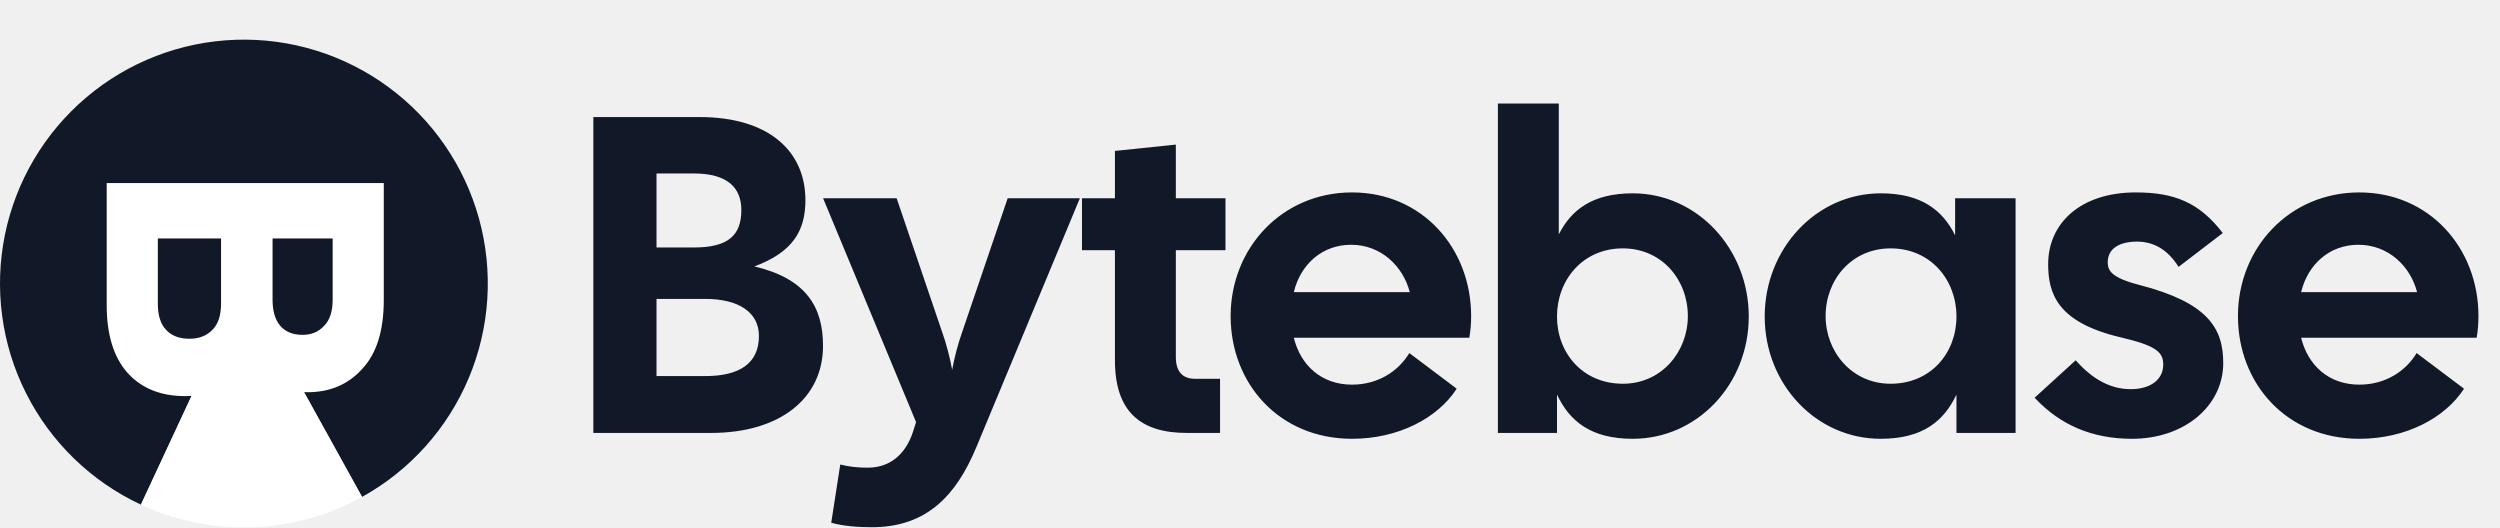
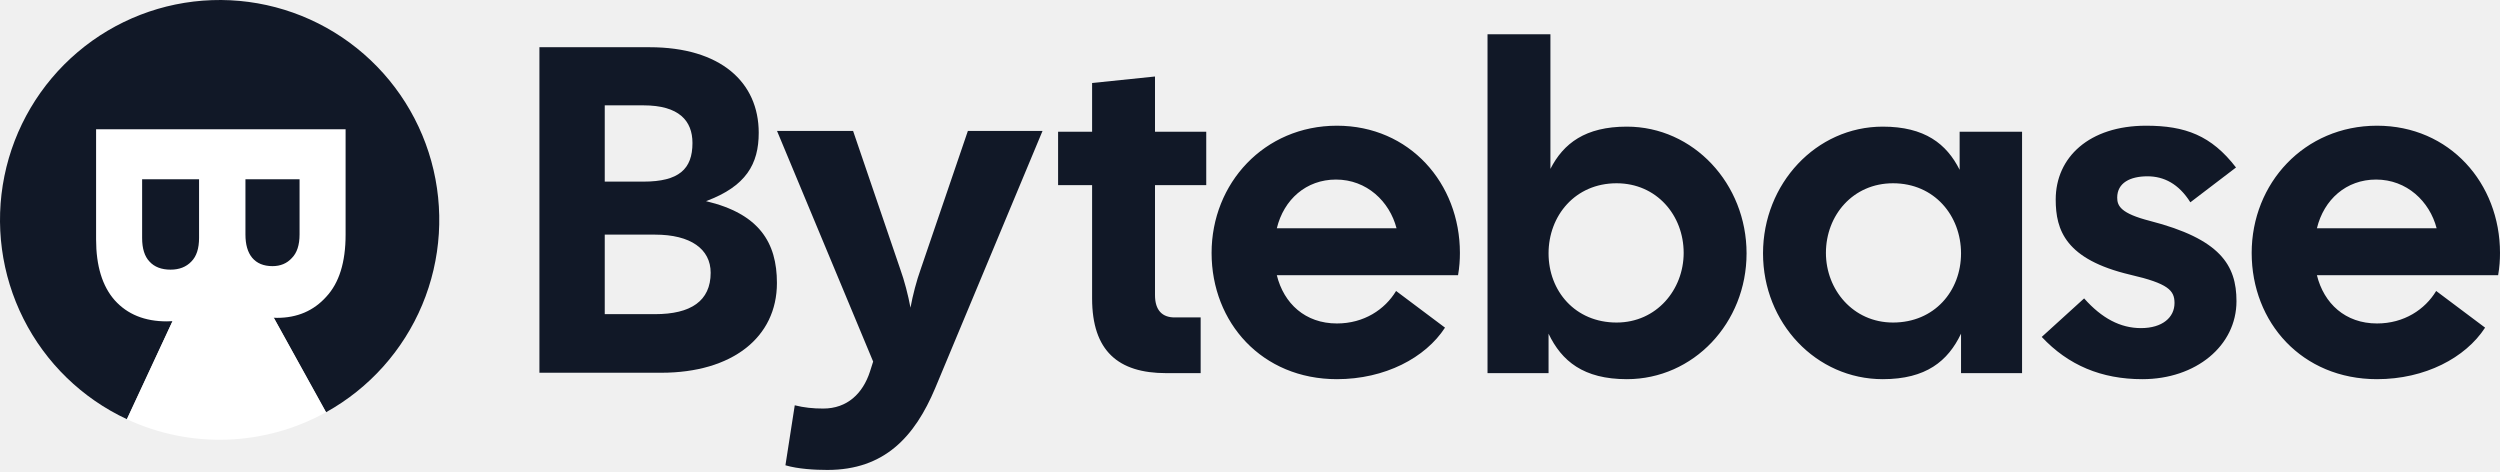
- <svg xmlns="http://www.w3.org/2000/svg" width="820" height="173" viewBox="0 0 820 173" fill="none">
-   <path d="M46.191 165.505C29.905 157.91 16.65 145.054 8.562 129.008C0.474 112.961 -1.977 94.659 1.606 77.051C5.189 59.442 14.595 43.552 28.31 31.941C42.025 20.331 59.249 13.676 77.208 13.049C95.167 12.422 112.813 17.859 127.305 28.484C141.796 39.11 152.288 54.305 157.09 71.621C161.893 88.937 160.725 107.365 153.776 123.937C146.827 140.508 134.501 154.258 118.785 162.97L80 93L46.191 165.505Z" fill="#111827" />
-   <path d="M118.708 163.012C107.686 169.106 95.381 172.511 82.794 172.951C70.207 173.391 57.694 170.853 46.273 165.543L80 93L118.708 163.012Z" fill="white" />
-   <path d="M35 60.038L125.88 60.038L125.88 98.438C125.88 108.422 123.533 115.931 118.84 120.965C114.232 126.086 108.259 128.646 100.92 128.646C96.227 128.646 92.131 127.494 88.632 125.19C85.219 122.971 82.616 119.899 80.824 115.974C79.203 120.24 76.643 123.611 73.144 126.086C69.645 128.646 65.507 129.926 60.728 129.926C52.707 129.926 46.392 127.366 41.784 122.246C37.261 117.126 35 109.744 35 100.102L35 60.038ZM109.112 78.213L89.4 78.213V98.309C89.4 101.979 90.211 104.795 91.832 106.758C93.539 108.806 96.013 109.83 99.256 109.83C102.157 109.83 104.504 108.848 106.296 106.886C108.173 105.008 109.112 102.15 109.112 98.309L109.112 78.213ZM72.504 78.213H51.768V99.59C51.768 103.43 52.664 106.288 54.456 108.166C56.248 110.128 58.808 111.11 62.136 111.11C65.293 111.11 67.811 110.128 69.688 108.166C71.565 106.288 72.504 103.43 72.504 99.59V78.213Z" fill="white" />
-   <path d="M194.617 142H233.245C255.741 142 269.949 130.752 269.949 113.436C269.949 100.56 264.325 91.384 247.453 87.388C260.181 82.652 264.177 75.548 264.177 65.632C264.177 49.5 252.041 38.4 229.545 38.4H194.617V142ZM215.337 123.352V98.044H231.321C242.569 98.044 248.933 102.632 248.933 110.18C248.933 119.208 242.569 123.352 231.321 123.352H215.337ZM215.337 81.172V56.9H227.621C238.869 56.9 243.161 61.784 243.161 68.888C243.161 77.176 238.869 81.172 227.621 81.172H215.337ZM285.965 172.932C304.021 172.932 313.641 162.424 320.153 146.884L354.193 65.04H330.513L315.565 108.996C314.233 112.696 313.049 117.284 312.309 121.28C311.569 117.284 310.385 112.696 309.053 108.996L294.105 65.04H269.981L300.469 138.448L299.433 141.704C297.213 148.512 292.329 153.396 284.633 153.396C281.377 153.396 278.565 153.1 275.605 152.36L272.645 171.452C276.641 172.636 281.969 172.932 285.965 172.932ZM389.226 142H400.178V124.24H391.89C388.042 124.24 385.674 122.02 385.674 117.136V82.06H401.954V65.04H385.674V47.428L365.694 49.5V65.04H354.89V82.06H365.694V118.172C365.694 134.896 373.982 142 389.226 142ZM443.461 143.924C458.705 143.924 471.581 137.116 477.797 127.496L462.257 115.804C458.705 121.724 452.045 126.164 443.461 126.164C433.397 126.164 426.589 119.8 424.369 110.772H481.941C482.385 108.256 482.533 105.888 482.533 103.668C482.533 81.468 466.549 63.116 443.461 63.116C420.373 63.116 403.649 81.468 403.649 103.668C403.649 125.868 419.633 143.924 443.461 143.924ZM424.369 95.824C426.589 86.648 433.693 80.284 443.165 80.284C452.933 80.284 460.185 87.24 462.405 95.824H424.369ZM535.557 143.924C556.721 143.924 573.593 126.016 573.593 103.816C573.593 81.616 556.721 63.412 535.557 63.412C522.385 63.412 515.429 68.74 511.285 76.88V33.96H491.305V142H510.693V129.42C514.837 138.152 521.793 143.924 535.557 143.924ZM510.693 103.816C510.693 91.828 519.129 81.468 532.301 81.468C545.029 81.468 553.613 91.68 553.613 103.668C553.613 115.36 545.029 125.868 532.301 125.868C519.129 125.868 510.693 115.804 510.693 103.816ZM616.857 143.924C630.621 143.924 637.577 138.152 641.721 129.42V142H661.109V65.04H641.277V77.176C637.133 68.888 630.177 63.412 616.857 63.412C595.693 63.412 578.821 81.616 578.821 103.816C578.821 126.016 595.693 143.924 616.857 143.924ZM598.801 103.668C598.801 91.68 607.385 81.468 620.113 81.468C633.285 81.468 641.721 91.828 641.721 103.816C641.721 115.804 633.285 125.868 620.113 125.868C607.385 125.868 598.801 115.36 598.801 103.668ZM699.325 143.924C716.345 143.924 729.221 133.268 729.221 119.06C729.221 107.516 724.041 99.228 701.693 93.456C692.517 91.088 691.333 88.72 691.333 86.056C691.333 81.32 695.477 79.248 700.953 79.248C706.133 79.248 710.869 81.616 714.569 87.536L729.073 76.436C721.229 66.224 712.941 63.116 700.509 63.116C682.453 63.116 671.797 73.18 671.797 86.648C671.797 96.416 674.905 105.74 695.477 110.624C707.613 113.436 709.537 115.656 709.537 119.652C709.537 124.24 705.689 127.644 698.881 127.644C692.369 127.644 686.449 124.536 680.825 118.172L667.357 130.456C675.793 139.484 686.301 143.924 699.325 143.924ZM773.86 143.924C789.104 143.924 801.98 137.116 808.196 127.496L792.656 115.804C789.104 121.724 782.444 126.164 773.86 126.164C763.796 126.164 756.988 119.8 754.768 110.772H812.34C812.784 108.256 812.932 105.888 812.932 103.668C812.932 81.468 796.948 63.116 773.86 63.116C750.772 63.116 734.048 81.468 734.048 103.668C734.048 125.868 750.032 143.924 773.86 143.924ZM754.768 95.824C756.988 86.648 764.092 80.284 773.564 80.284C783.332 80.284 790.584 87.24 792.804 95.824H754.768Z" fill="#111827" />
+ <svg xmlns="http://www.w3.org/2000/svg" width="964" height="182" viewBox="0 0 964 182" fill="none">
+   <path d="M208 143.731H254.961C282.309 143.731 299.582 130.103 299.582 109.123C299.582 93.522 292.745 82.404 272.234 77.563C287.707 71.825 292.565 63.217 292.565 51.203C292.565 31.657 277.811 18.209 250.463 18.209H208V143.731ZM233.19 121.137V90.474H252.622C266.296 90.474 274.033 96.032 274.033 105.178C274.033 116.116 266.296 121.137 252.622 121.137H233.19ZM233.19 70.031V40.623H248.123C261.798 40.623 267.016 46.541 267.016 55.148C267.016 65.19 261.798 70.031 248.123 70.031H233.19ZM319.054 181.208C341.005 181.208 352.7 168.477 360.617 149.649L402 50.486H373.212L355.039 103.743C353.42 108.226 351.981 113.785 351.081 118.627C350.181 113.785 348.742 108.226 347.123 103.743L328.95 50.486H299.622L336.687 139.427L335.427 143.372C332.729 151.621 326.791 157.539 317.435 157.539C313.476 157.539 310.058 157.18 306.459 156.283L302.861 179.415C307.719 180.85 314.196 181.208 319.054 181.208Z" fill="#111827" />
+   <path d="M449.679 143.881H462.973V122.401H452.913C448.242 122.401 445.368 119.716 445.368 113.809V71.385H465.129V50.799H445.368V29.498L421.115 32.004V50.799H408V71.385H421.115V115.062C421.115 135.289 431.175 143.881 449.679 143.881ZM515.514 146.208C534.018 146.208 549.648 137.974 557.193 126.339L538.33 112.198C534.018 119.358 525.934 124.728 515.514 124.728C503.298 124.728 495.034 117.031 492.339 106.112H562.223C562.762 103.069 562.942 100.204 562.942 97.519C562.942 70.669 543.539 48.472 515.514 48.472C487.488 48.472 467.188 70.669 467.188 97.519C467.188 124.37 486.59 146.208 515.514 146.208ZM492.339 88.032C495.034 76.934 503.657 69.237 515.155 69.237C527.012 69.237 535.814 77.65 538.509 88.032H492.339ZM627.305 146.208C652.995 146.208 673.475 124.549 673.475 97.698C673.475 70.848 652.995 48.83 627.305 48.83C611.316 48.83 602.872 55.274 597.842 65.12V13.209H573.589V143.881H597.123V128.666C602.153 139.227 610.597 146.208 627.305 146.208ZM597.123 97.698C597.123 83.199 607.363 70.669 623.352 70.669C638.802 70.669 649.222 83.02 649.222 97.519C649.222 111.661 638.802 124.37 623.352 124.37C607.363 124.37 597.123 112.198 597.123 97.698ZM725.992 146.208C742.7 146.208 751.144 139.227 756.174 128.666V143.881H779.708V50.799H755.635V65.478C750.605 55.453 742.161 48.83 725.992 48.83C700.302 48.83 679.822 70.848 679.822 97.698C679.822 124.549 700.302 146.208 725.992 146.208ZM704.075 97.519C704.075 83.02 714.495 70.669 729.945 70.669C745.934 70.669 756.174 83.199 756.174 97.698C756.174 112.198 745.934 124.37 729.945 124.37C714.495 124.37 704.075 111.661 704.075 97.519ZM826.096 146.208C846.756 146.208 862.385 133.32 862.385 116.136C862.385 102.173 856.097 92.149 828.97 85.168C817.832 82.304 816.394 79.44 816.394 76.218C816.394 70.49 821.425 67.984 828.072 67.984C834.36 67.984 840.108 70.848 844.6 78.008L862.206 64.583C852.684 52.231 842.624 48.472 827.533 48.472C805.615 48.472 792.68 60.645 792.68 76.934C792.68 88.748 796.453 100.025 821.425 105.933C836.156 109.334 838.492 112.019 838.492 116.852C838.492 122.401 833.821 126.518 825.557 126.518C817.652 126.518 810.466 122.759 803.639 115.062L787.291 129.919C797.531 140.838 810.286 146.208 826.096 146.208ZM916.572 146.208C935.076 146.208 950.706 137.974 958.251 126.339L939.388 112.198C935.076 119.358 926.992 124.728 916.572 124.728C904.356 124.728 896.092 117.031 893.397 106.112H963.281C963.82 103.069 964 100.204 964 97.519C964 70.669 944.598 48.472 916.572 48.472C888.546 48.472 868.246 70.669 868.246 97.519C868.246 124.37 887.648 146.208 916.572 146.208ZM893.397 88.032C896.092 76.934 904.715 69.237 916.213 69.237C928.07 69.237 936.873 77.65 939.567 88.032H893.397Z" fill="#111827" />
+   <path d="M48.9 161.628C31.659 153.579 17.626 139.954 9.064 122.948C0.502 105.941 -2.092 86.544 1.7 67.882C5.493 49.22 15.451 32.38 29.971 20.074C44.49 7.769 62.724 0.716 81.736 0.052C100.748 -0.613 119.43 5.15 134.772 16.411C150.113 27.672 161.22 43.776 166.303 62.128C171.388 80.479 170.151 100.01 162.795 117.573C155.438 135.135 142.389 149.708 125.752 158.941L84.692 84.786L48.9 161.628Z" fill="#111827" />
+   <path d="M125.67 158.986C114.002 165.444 100.975 169.053 87.65 169.52C74.325 169.986 61.078 167.296 48.987 161.668L84.692 84.785L125.67 158.986Z" fill="white" />
+   <path d="M37.053 49.851H133.263V90.548C133.263 101.13 130.779 109.088 125.81 114.423C120.932 119.851 114.609 122.564 106.839 122.564C101.871 122.564 97.534 121.344 93.831 118.901C90.217 116.549 87.462 113.294 85.564 109.134C83.848 113.655 81.138 117.228 77.434 119.851C73.73 122.564 69.349 123.92 64.29 123.92C55.798 123.92 49.113 121.207 44.235 115.781C39.447 110.355 37.053 102.531 37.053 92.312V49.851ZM115.512 69.115H94.644V90.413C94.644 94.301 95.502 97.286 97.218 99.366C99.025 101.537 101.645 102.621 105.078 102.621C108.149 102.621 110.633 101.582 112.53 99.502C114.517 97.512 115.512 94.482 115.512 90.413V69.115ZM76.757 69.115H54.804V91.769C54.804 95.838 55.753 98.869 57.65 100.859C59.547 102.939 62.257 103.978 65.781 103.978C69.123 103.978 71.788 102.939 73.775 100.859C75.763 98.869 76.757 95.838 76.757 91.769V69.115Z" fill="white" />
</svg>
